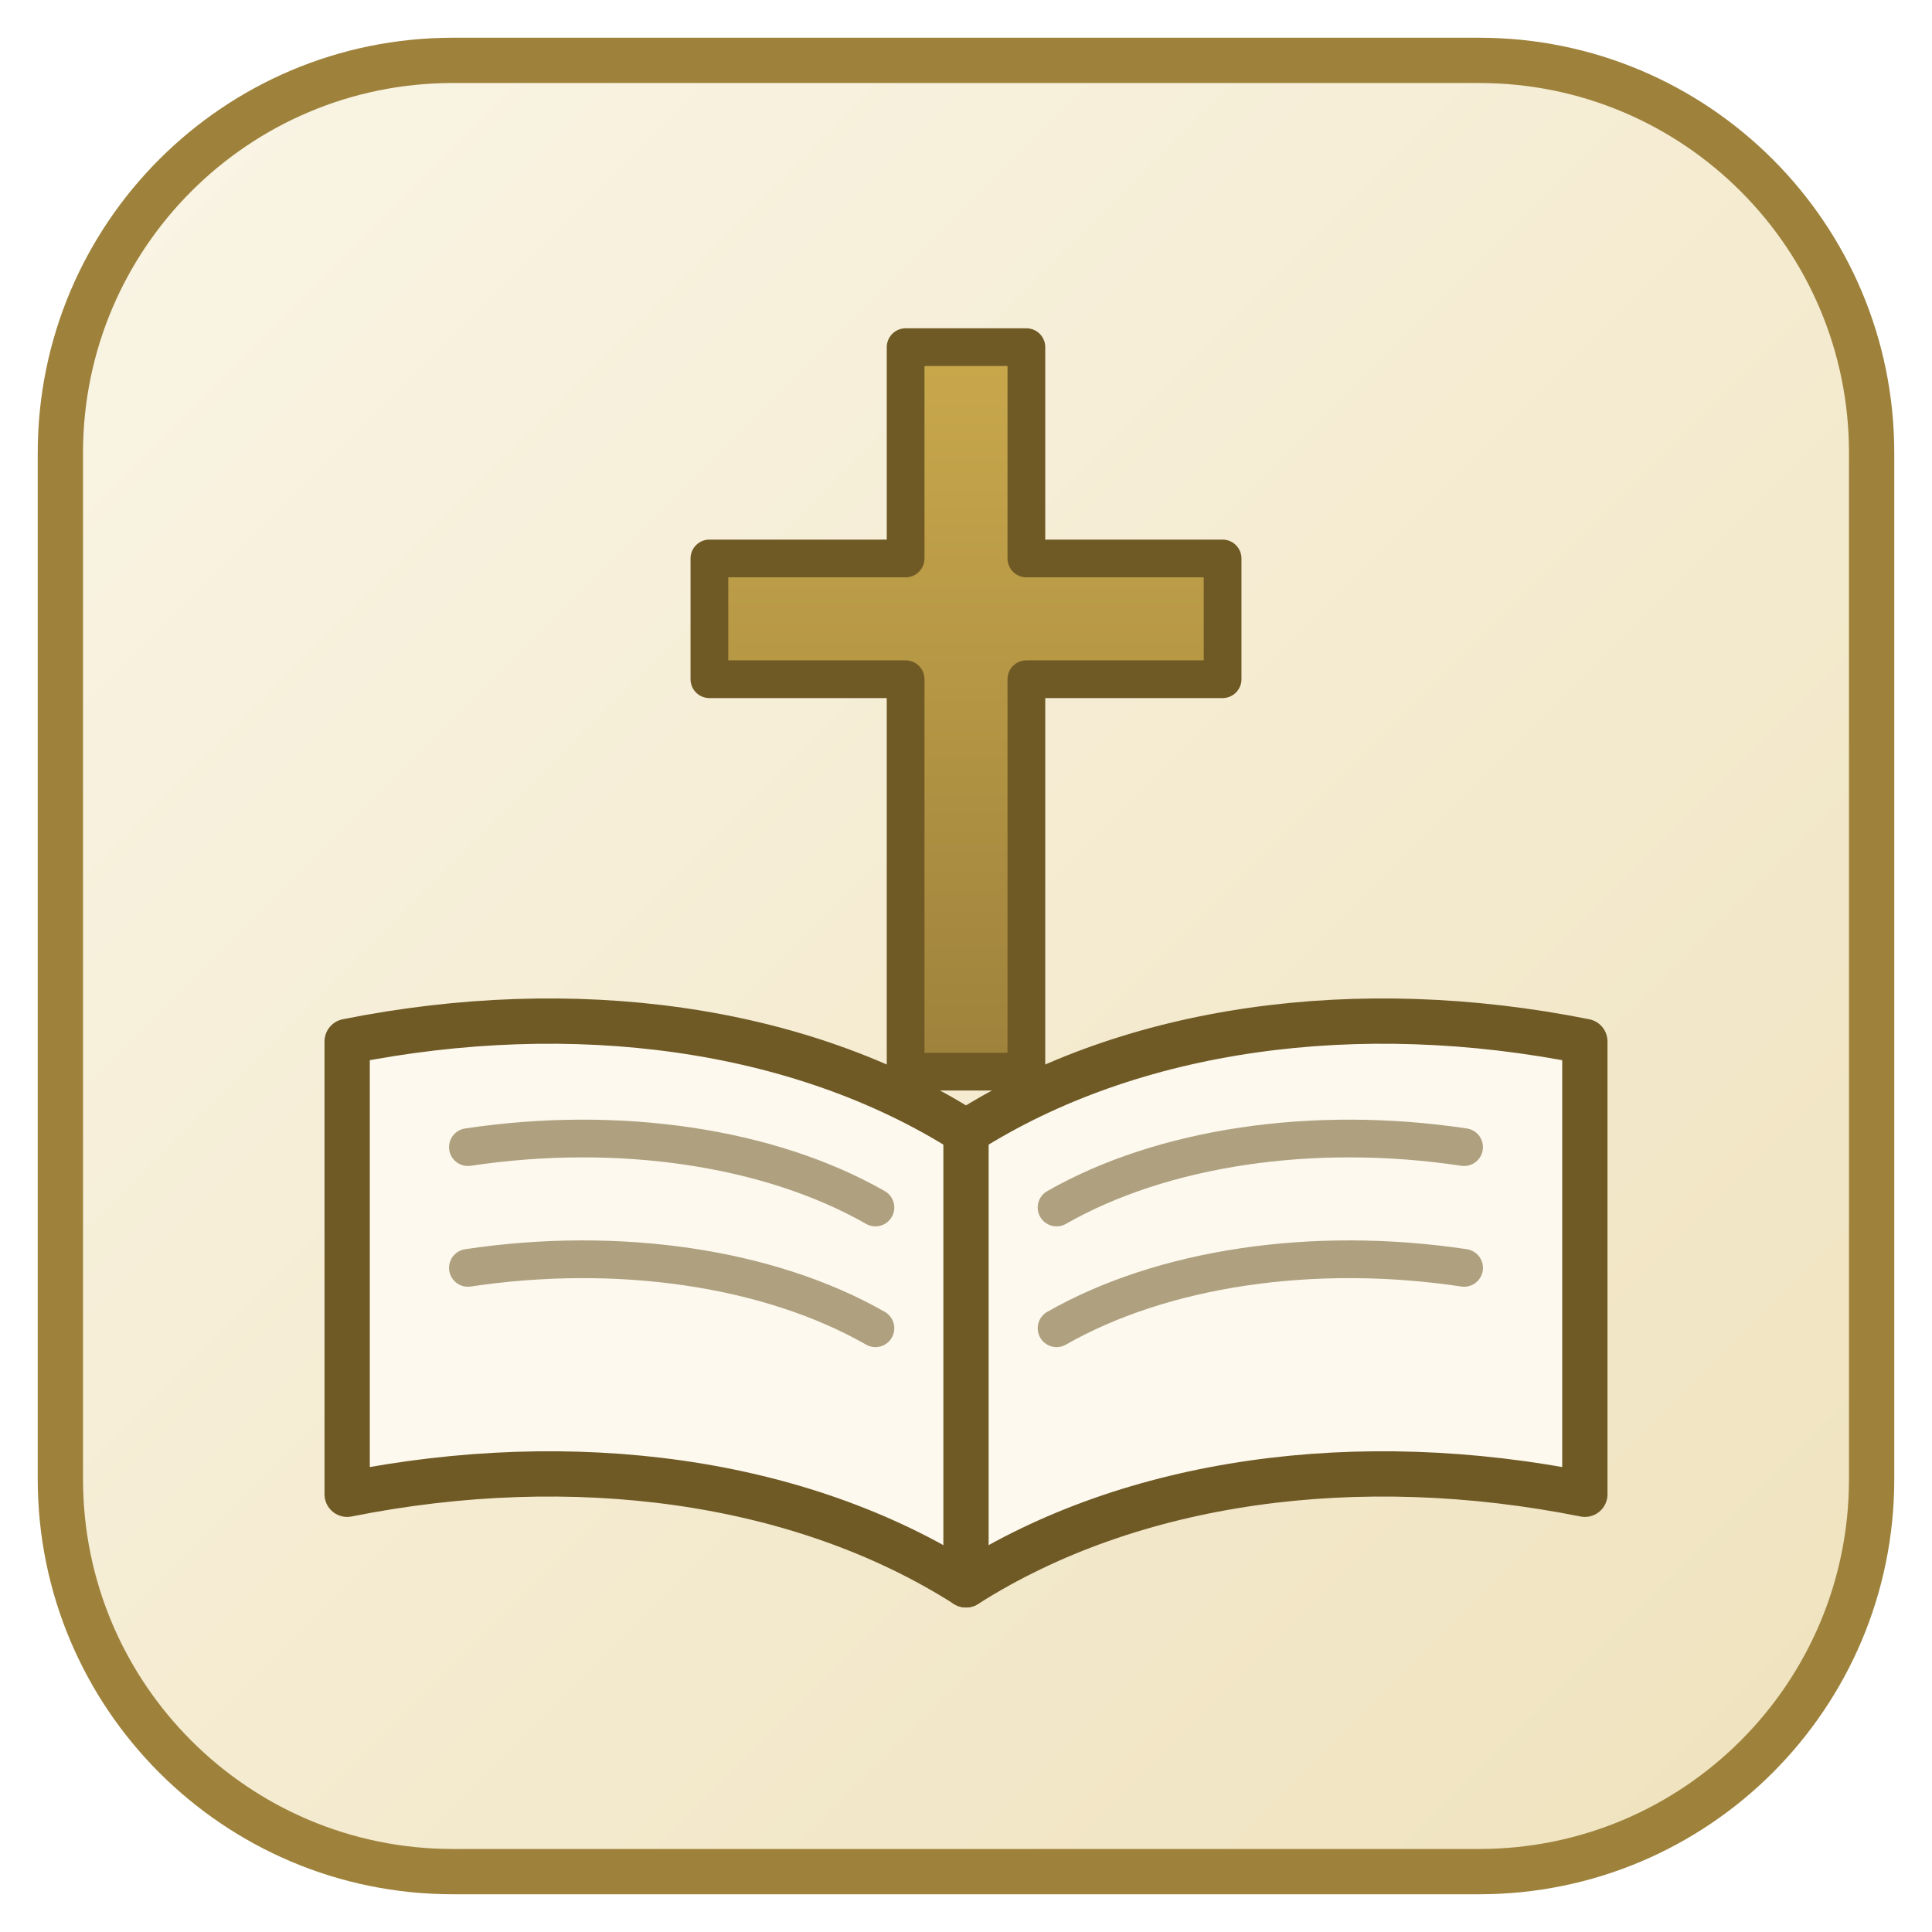
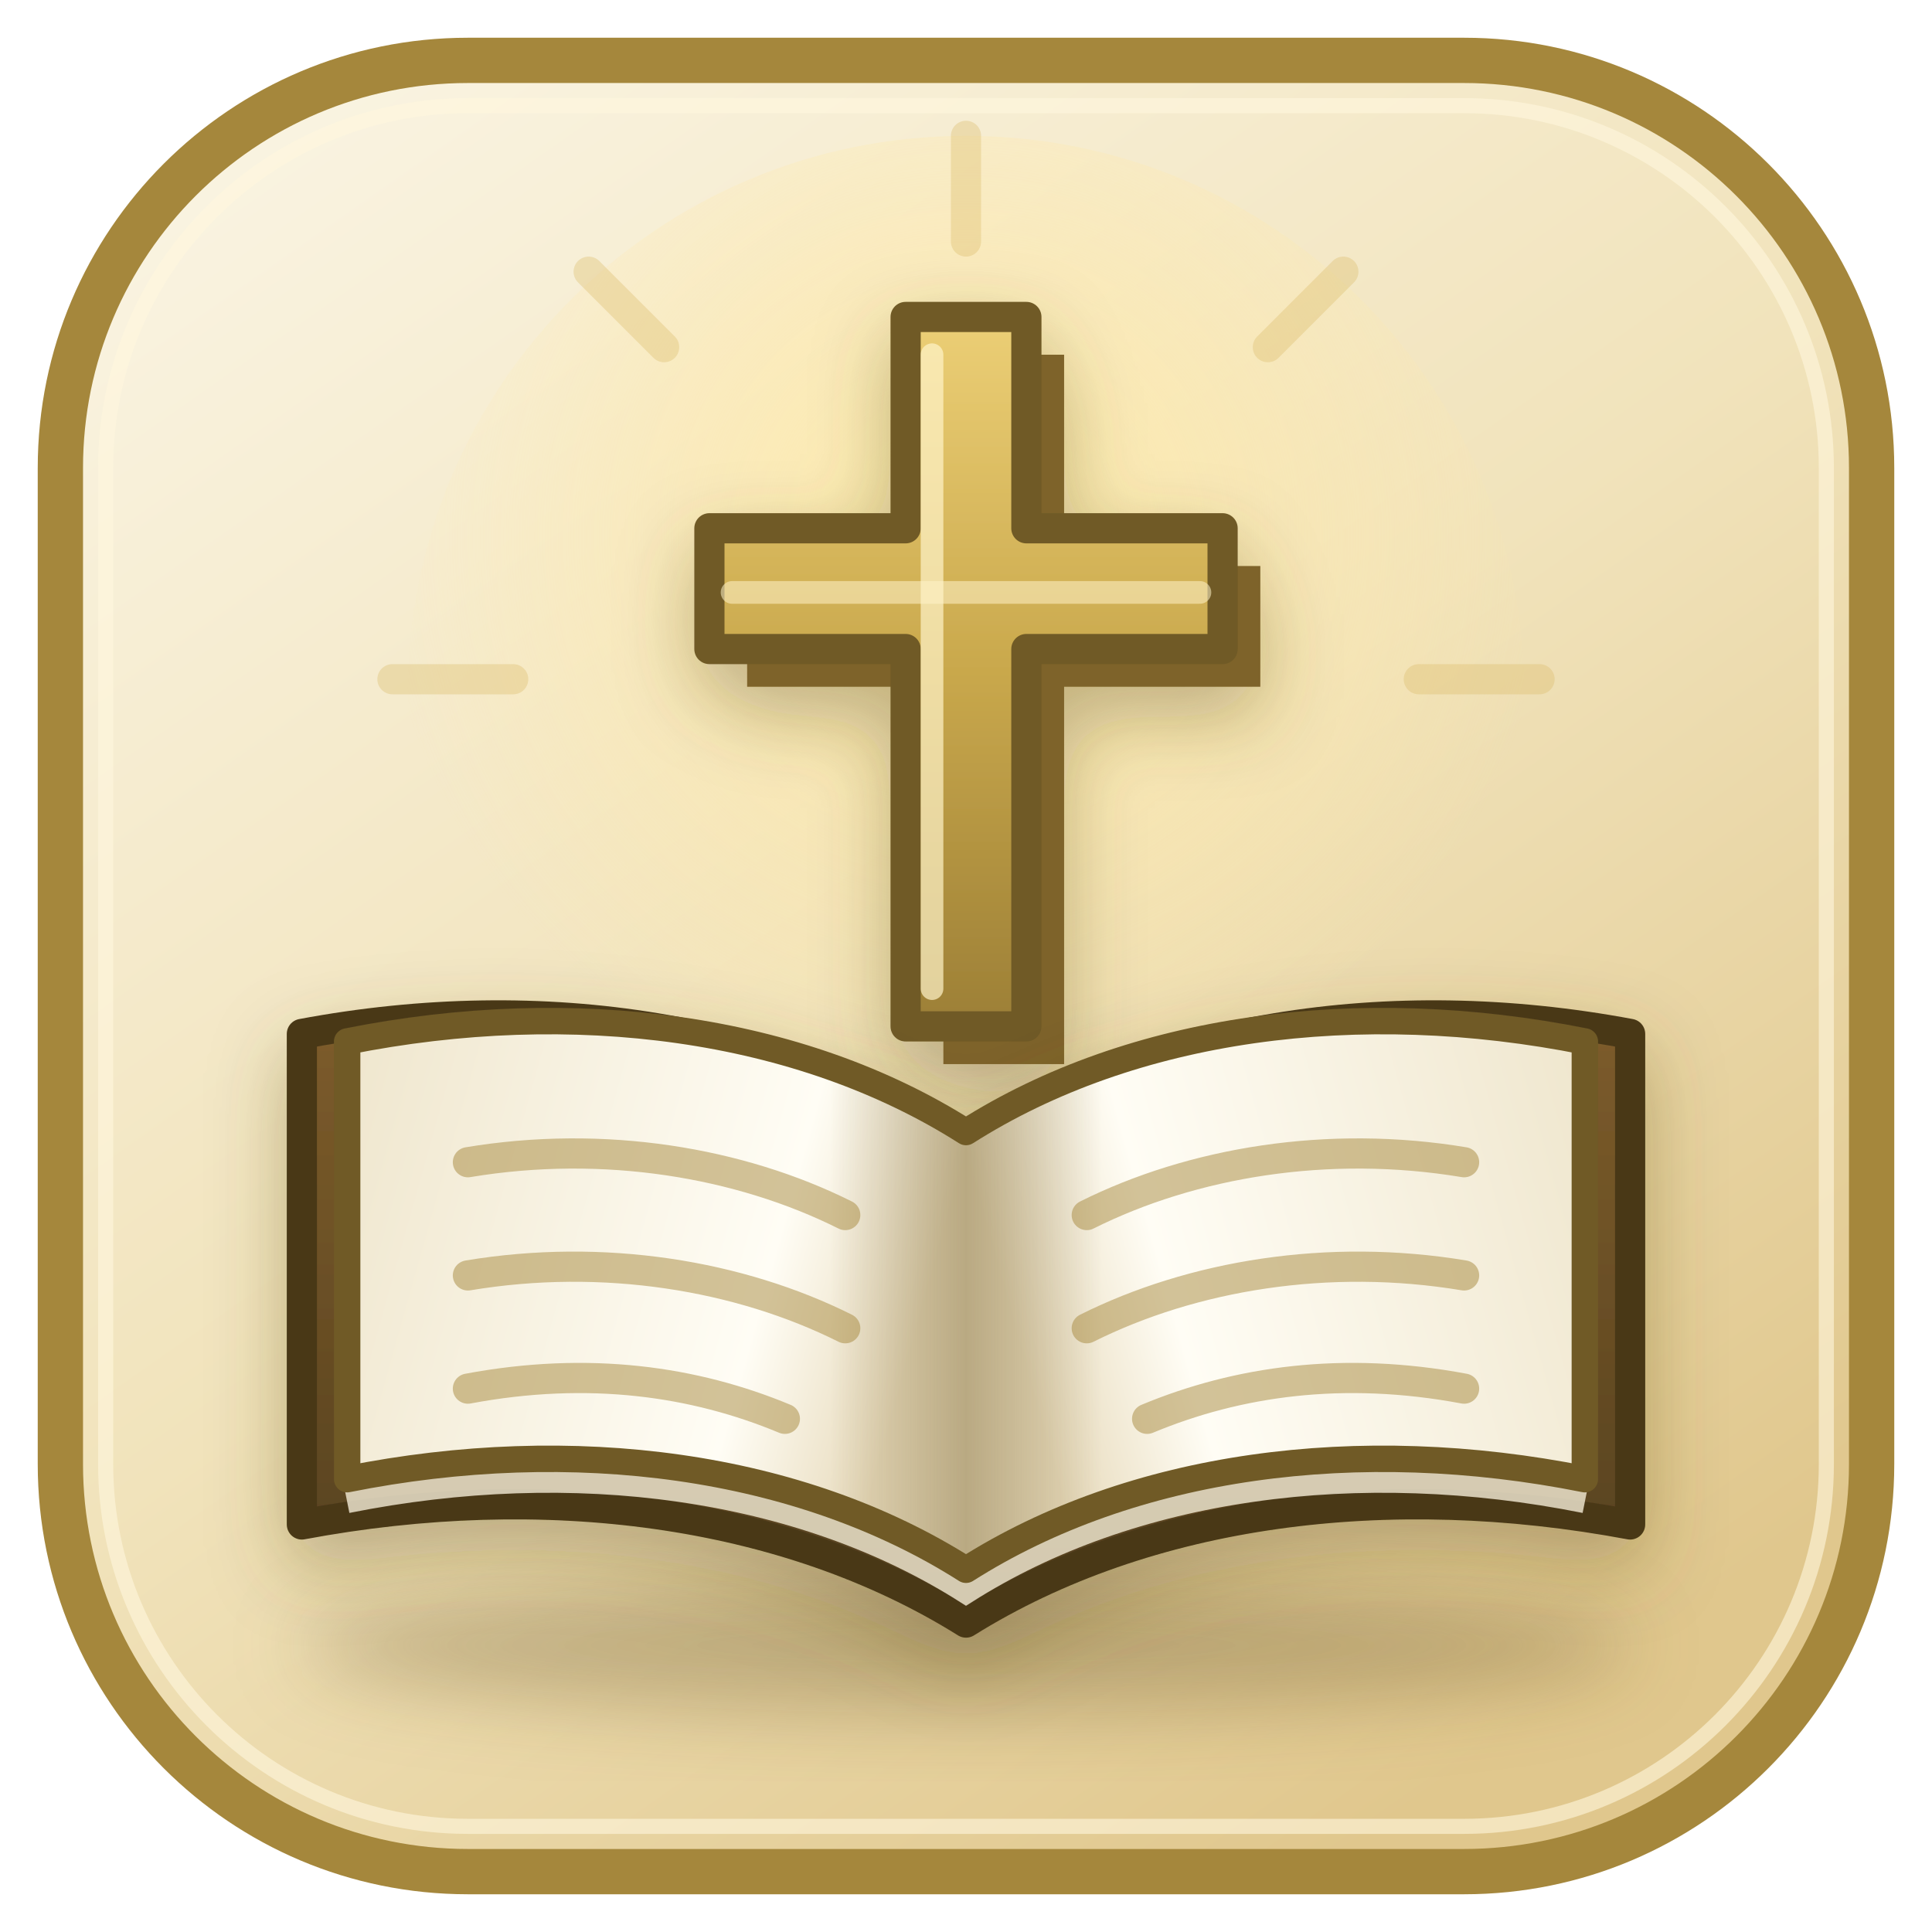
- <svg xmlns="http://www.w3.org/2000/svg" viewBox="0 0 256 256" width="256" height="256" role="img" aria-label="Daily Bible Verse icon: an open book beneath a cross">
+ <svg xmlns="http://www.w3.org/2000/svg" viewBox="0 0 256 256" width="256" height="256" role="img" aria-label="Daily Bible Verse icon: an open book beneath a glowing cross">
  <defs>
-     <linearGradient id="bg" x1="0" y1="0" x2="1" y2="1">
-       <stop offset="0" stop-color="#faf5e6" />
-       <stop offset="1" stop-color="#efe2bd" />
+     <linearGradient id="bg" x1="0" y1="0" x2="0.7" y2="1">
+       <stop offset="0" stop-color="#fbf6e7" />
+       <stop offset="0.55" stop-color="#f1e3bb" />
+       <stop offset="1" stop-color="#e0c78d" />
    </linearGradient>
-     <linearGradient id="gold" x1="0" y1="0" x2="0" y2="1">
-       <stop offset="0" stop-color="#c9a84c" />
-       <stop offset="1" stop-color="#9e823c" />
+     <radialGradient id="halo" cx="0.5" cy="0.36" r="0.52">
+       <stop offset="0" stop-color="#ffedad" stop-opacity="0.95" />
+       <stop offset="0.55" stop-color="#ffe9a8" stop-opacity="0.4" />
+       <stop offset="1" stop-color="#ffe9a8" stop-opacity="0" />
+     </radialGradient>
+     <linearGradient id="crossFace" x1="0" y1="0" x2="0" y2="1">
+       <stop offset="0" stop-color="#eccf76" />
+       <stop offset="0.5" stop-color="#c9a84c" />
+       <stop offset="1" stop-color="#9c7f36" />
    </linearGradient>
+     <linearGradient id="cover" x1="0" y1="0" x2="0" y2="1">
+       <stop offset="0" stop-color="#7d5c2b" />
+       <stop offset="1" stop-color="#54401e" />
+     </linearGradient>
+     <linearGradient id="pageL" x1="0" y1="0" x2="1" y2="0.25">
+       <stop offset="0" stop-color="#efe6cd" />
+       <stop offset="0.75" stop-color="#fffdf5" />
+       <stop offset="1" stop-color="#e7dabb" />
+     </linearGradient>
+     <linearGradient id="pageR" x1="1" y1="0" x2="0" y2="0.25">
+       <stop offset="0" stop-color="#efe6cd" />
+       <stop offset="0.75" stop-color="#fffdf5" />
+       <stop offset="1" stop-color="#e7dabb" />
+     </linearGradient>
+     <linearGradient id="spine" x1="0" y1="0" x2="1" y2="0">
+       <stop offset="0" stop-color="#6f5a26" stop-opacity="0" />
+       <stop offset="0.5" stop-color="#6f5a26" stop-opacity="0.38" />
+       <stop offset="1" stop-color="#6f5a26" stop-opacity="0" />
+     </linearGradient>
+     <filter id="soft" x="-30%" y="-30%" width="160%" height="160%">
+       <feDropShadow dx="0" dy="4" stdDeviation="5" flood-color="#5d4a1f" flood-opacity="0.35" />
+     </filter>
+     <filter id="blur" x="-50%" y="-50%" width="200%" height="200%">
+       <feGaussianBlur stdDeviation="5" />
+     </filter>
+     <clipPath id="pagesClip">
+       <path d="M128 150 C106 136 76 132 46 138 L46 196 C76 190 106 194 128 208 C150 194 180 190 210 196 L210 138 C180 132 150 136 128 150 Z" />
+     </clipPath>
  </defs>
-   <rect x="8" y="8" width="240" height="240" rx="52" fill="url(#bg)" stroke="#9e823c" stroke-width="6" />
-   <g fill="url(#gold)" stroke="#6f5a26" stroke-width="5" stroke-linejoin="round">
-     <path d="M120 46 h16 v28 h26 v16 h-26 v52 h-16 v-52 h-26 v-16 h26 z" />
+   <rect x="8" y="8" width="240" height="240" rx="54" fill="url(#bg)" stroke="#a5873c" stroke-width="6" />
+   <rect x="14" y="14" width="228" height="228" rx="48" fill="none" stroke="#fff7dd" stroke-width="2" opacity="0.6" />
+   <circle cx="128" cy="92" r="74" fill="url(#halo)" />
+   <g opacity="0.35" stroke="#d9b968" stroke-width="4" stroke-linecap="round">
+     <path d="M128 18 V32" />
+     <path d="M78 36 L88 46" />
+     <path d="M178 36 L168 46" />
+     <path d="M52 90 H68" />
+     <path d="M204 90 H188" />
  </g>
-   <g stroke="#6f5a26" stroke-width="6" stroke-linejoin="round" stroke-linecap="round">
-     <path d="M128 150 C106 136 76 132 46 138 L46 198 C76 192 106 196 128 210 C150 196 180 192 210 198 L210 138 C180 132 150 136 128 150 Z" fill="#fdf9ee" />
-     <path d="M128 150 L128 210" fill="none" />
-     <path d="M62 152 C82 149 102 152 116 160 M62 168 C82 165 102 168 116 176 M140 160 C154 152 174 149 194 152 M140 176 C154 168 174 165 194 168" fill="none" stroke-width="5" opacity="0.55" />
+   <g filter="url(#soft)">
+     <path d="M125 47 h16 v28 h26 v16 h-26 v50 h-16 v-50 h-26 v-16 h26 z" fill="#7e632a" />
+     <path d="M120 42 h16 v28 h26 v16 h-26 v50 h-16 v-50 h-26 v-16 h26 z" fill="url(#crossFace)" stroke="#6f5a26" stroke-width="4" stroke-linejoin="round" />
+     <path d="M123.5 47 V131" stroke="#fff3c9" stroke-width="3" opacity="0.7" stroke-linecap="round" />
+     <path d="M97 78.5 H159" stroke="#fff3c9" stroke-width="3" opacity="0.55" stroke-linecap="round" />
+   </g>
+   <ellipse cx="128" cy="218" rx="88" ry="9" fill="#5d4a1f" opacity="0.3" filter="url(#blur)" />
+   <g filter="url(#soft)">
+     <path d="M128 152 C104 136 72 131 40 137 L40 202 C72 196 104 200 128 215 C152 200 184 196 216 202 L216 137 C184 131 152 136 128 152 Z" fill="url(#cover)" stroke="#4a3819" stroke-width="4" stroke-linejoin="round" />
+     <path d="M46 199 C76 193 106 197 128 211 C150 197 180 193 210 199" fill="none" stroke="#f4ecd6" stroke-width="3" opacity="0.8" />
+     <path d="M128 150 C106 136 76 132 46 138 L46 196 C76 190 106 194 128 208 Z" fill="url(#pageL)" />
+     <path d="M128 150 C150 136 180 132 210 138 L210 196 C180 190 150 194 128 208 Z" fill="url(#pageR)" />
+     <rect x="110" y="140" width="36" height="70" fill="url(#spine)" clip-path="url(#pagesClip)" />
+     <path d="M128 150 C106 136 76 132 46 138 L46 196 C76 190 106 194 128 208 C150 194 180 190 210 196 L210 138 C180 132 150 136 128 150 Z" fill="none" stroke="#6f5a26" stroke-width="3.5" stroke-linejoin="round" />
+     <g stroke="#a5873c" stroke-width="4" stroke-linecap="round" opacity="0.5" fill="none">
+       <path d="M62 154 C80 151 98 154 112 161" />
+       <path d="M62 169 C80 166 98 169 112 176" />
+       <path d="M62 184 C78 181 92 183 104 188" />
+       <path d="M144 161 C158 154 176 151 194 154" />
+       <path d="M144 176 C158 169 176 166 194 169" />
+       <path d="M152 188 C164 183 178 181 194 184" />
+     </g>
  </g>
</svg>
